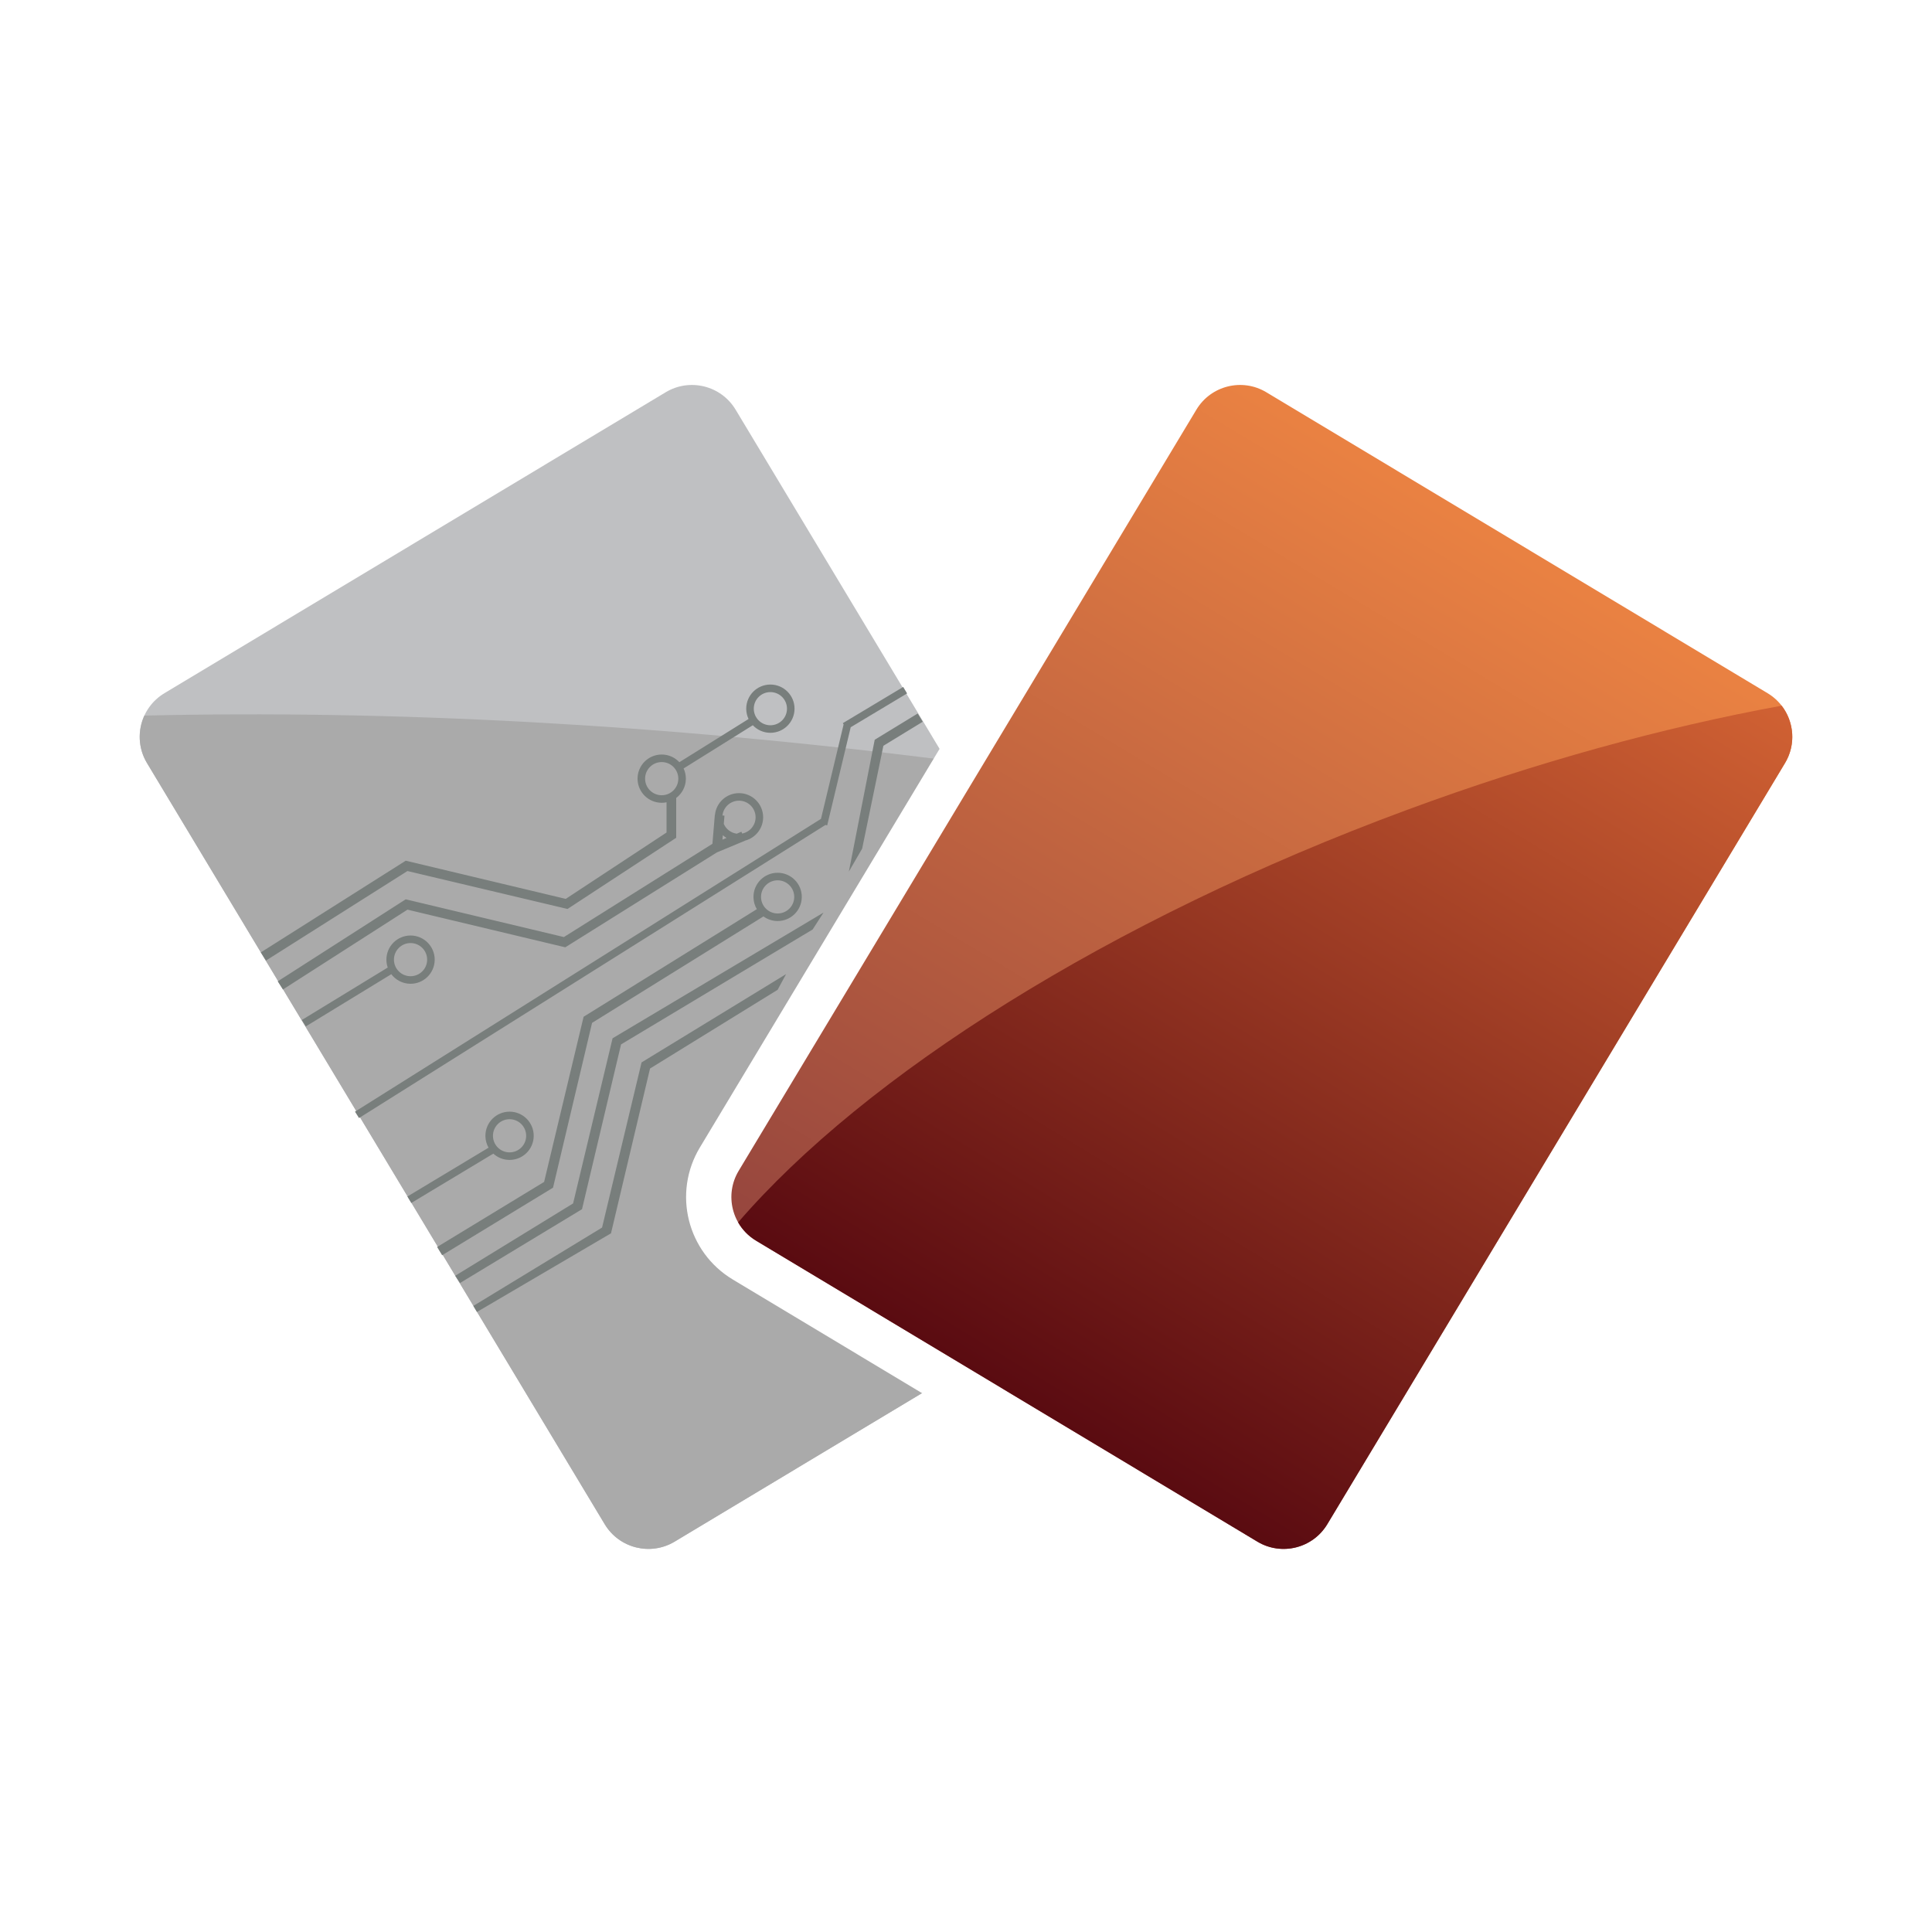
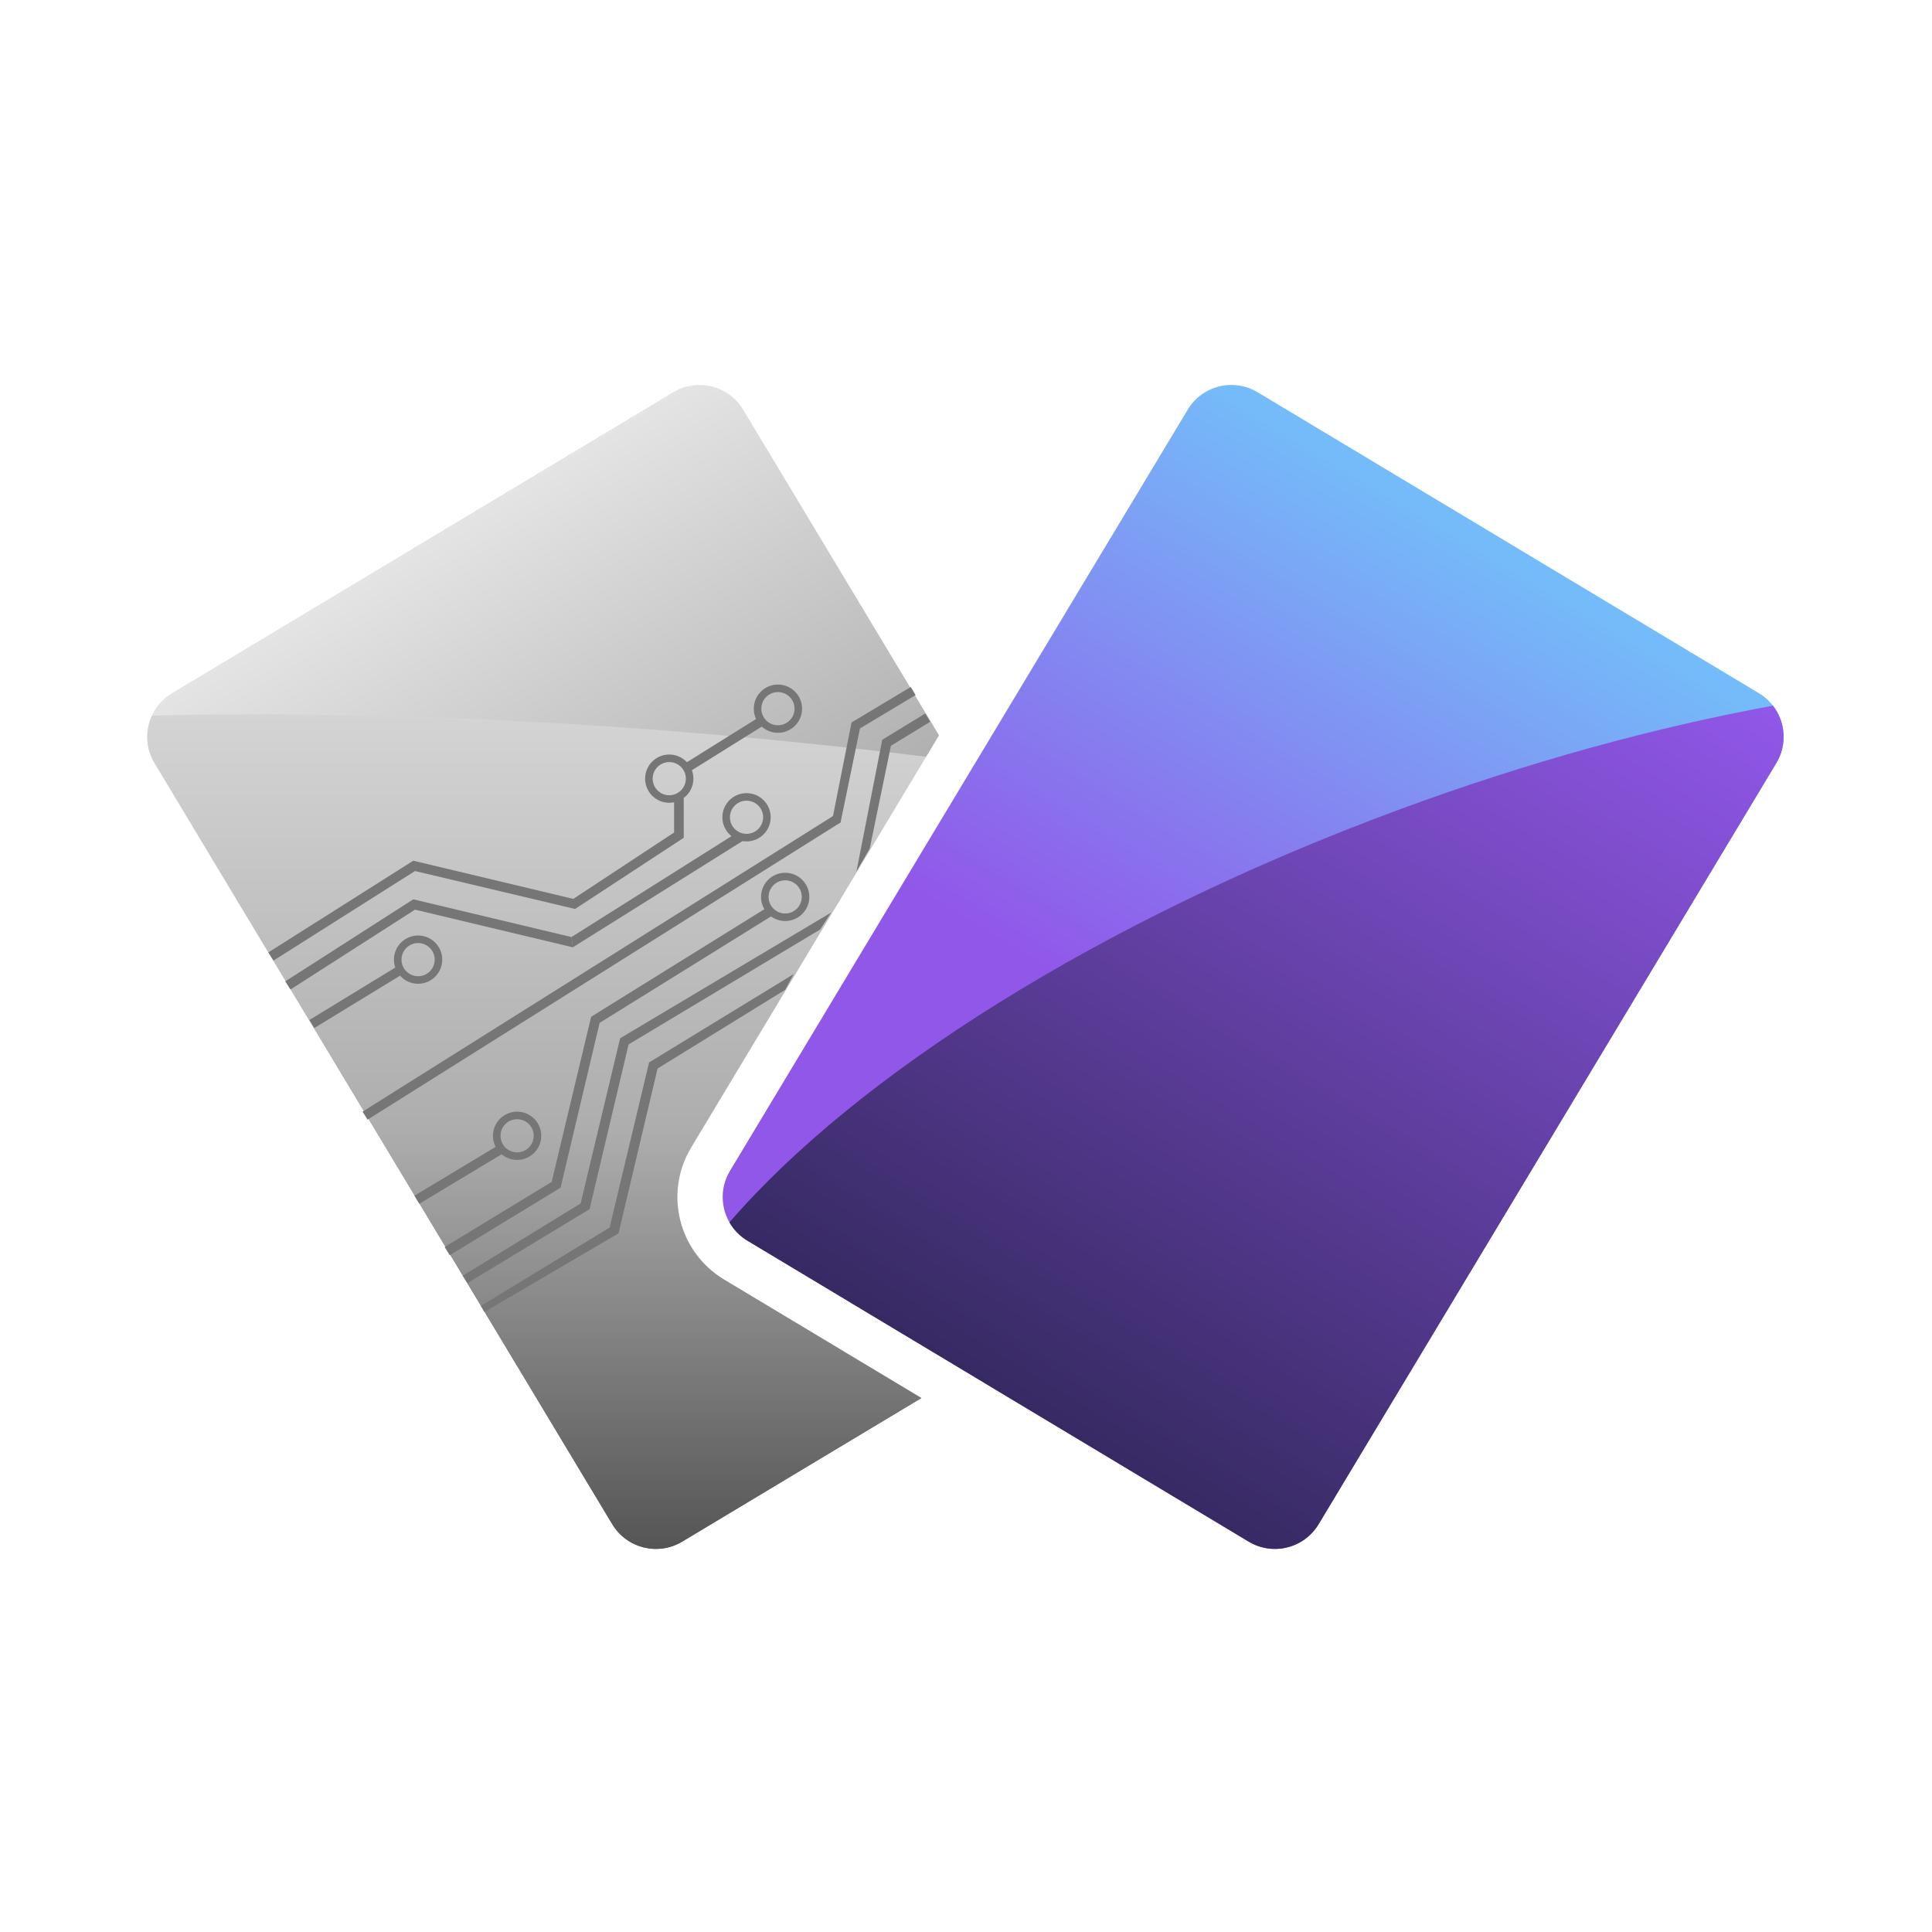
<svg xmlns="http://www.w3.org/2000/svg" width="1024" height="1024" viewBox="0 0 1024 1024" fill="none">
  <rect width="1024" height="1024" fill="white" />
-   <rect width="363.89" height="524.738" rx="27" transform="matrix(0.857349 -0.514735 0.515341 0.856985 64 381.307)" fill="#BFC0C2" />
-   <path d="M76.515 379.28C206.302 376.221 350.397 383.7 501.625 402.938L632.486 620.554C640.17 633.333 636.036 649.915 623.252 657.59L357.568 817.102C344.783 824.778 328.189 820.64 320.504 807.861L77.915 404.446C73.142 396.509 72.929 387.106 76.515 379.28Z" fill="#AAAAAA" />
-   <rect x="-4.104" y="-16.461" width="387.89" height="548.738" rx="39" transform="matrix(0.857349 0.514735 -0.515341 0.856985 638.951 193.758)" fill="url(#paint0_linear_4_74)" stroke="white" stroke-width="24" />
-   <path d="M944.308 374.026C950.917 382.569 951.989 394.629 946.086 404.446L703.495 807.862C695.81 820.641 679.217 824.778 666.432 817.102L400.749 657.59C396.651 655.13 393.444 651.754 391.228 647.882C458.361 570.08 587.31 487.77 746.045 429.145C814.626 403.817 881.861 385.46 944.308 374.026Z" fill="url(#paint1_linear_4_74)" />
-   <path d="M412.16 524.615L344.53 566.337L323.84 653.686L252.8 695.359L250.88 692.161L319.111 650.633L340.039 563.102L340.175 563.017L416.64 516.302L412.16 524.615ZM430.72 492.641L329.17 553.548L308.48 640.896L243.84 680.011L241.28 676.174L303.752 637.843L324.678 550.312L324.815 550.227L436.48 483.688L430.72 492.641ZM412.16 462.585C419.229 462.585 424.96 468.311 424.96 475.375L424.956 475.705C424.78 482.616 419.119 488.164 412.16 488.164C409.35 488.164 406.752 487.258 404.64 485.724L313.81 542.142L293.12 629.492L234.343 665.302L231.68 660.932L288.391 626.439L308.996 540.259L309.319 538.908L309.455 538.823L401.138 481.877C400.062 480.06 399.421 477.955 399.364 475.705L399.36 475.375C399.36 468.311 405.091 462.585 412.16 462.585ZM270.08 589.204C277.149 589.204 282.88 594.93 282.88 601.994L282.876 602.324C282.7 609.235 277.038 614.783 270.08 614.783C266.762 614.783 263.741 613.519 261.467 611.45L217.992 637.599L215.927 634.174L258.942 608.3C257.935 606.529 257.339 604.494 257.284 602.324L257.28 601.994C257.28 594.93 263.011 589.204 270.08 589.204ZM270.08 593.204C265.217 593.204 261.28 597.142 261.28 601.994C261.28 606.845 265.217 610.783 270.08 610.783C274.943 610.783 278.879 606.845 278.88 601.994C278.88 597.142 274.943 593.204 270.08 593.204ZM480.779 367.533L450.889 385.451L438.426 437.47L437.504 437.25L190.291 592.59L188.16 589.204L435.14 434.009L447.131 383.974L446.719 383.289L478.72 364.104L480.779 367.533ZM217.599 495.839C224.669 495.839 230.399 501.565 230.399 508.629L230.395 508.959C230.22 515.87 224.558 521.418 217.599 521.418C213.433 521.417 209.733 519.427 207.395 516.347L162.088 544.014L160.001 540.602L205.505 512.816C205.084 511.603 204.838 510.307 204.803 508.959L204.8 508.629C204.8 501.565 210.53 495.839 217.599 495.839ZM391.679 420.379C398.749 420.379 404.479 426.105 404.479 433.169L404.475 433.499C404.328 439.298 400.317 444.136 394.919 445.543L394.928 445.565L379.971 451.791L299.611 502.093L215.971 482.135L149.965 524.444L147.2 520.139L215.04 476.654L298.88 496.659L377.6 447.237L378.88 431.889L378.942 431.894C379.582 425.429 385.041 420.379 391.679 420.379ZM217.599 499.839C212.737 499.839 208.8 503.777 208.8 508.629C208.8 513.48 212.737 517.417 217.599 517.418C222.462 517.418 226.399 513.48 226.399 508.629C226.399 503.777 222.462 499.839 217.599 499.839ZM408.32 362.825C415.389 362.825 421.12 368.551 421.12 375.615L421.116 375.945C420.941 382.856 415.279 388.404 408.32 388.404C404.65 388.404 401.342 386.859 399.008 384.386L362.321 407.298C363.089 408.94 363.519 410.772 363.519 412.705L363.515 413.035C363.413 417.085 361.424 420.666 358.396 422.937H358.4V444.04L300.8 481.769L215.953 461.667L140.978 509.114L138.24 504.792L215.04 456.19L299.86 476.429L353.28 441.249V425.238C352.453 425.406 351.596 425.494 350.719 425.494C343.761 425.494 338.099 419.946 337.924 413.035L337.92 412.705C337.92 405.642 343.651 399.915 350.719 399.915C354.414 399.915 357.741 401.482 360.077 403.983L396.749 381.082C396.007 379.517 395.571 377.78 395.524 375.945L395.52 375.615C395.52 368.551 401.251 362.825 408.32 362.825ZM412.16 466.585C407.297 466.585 403.36 470.523 403.36 475.375C403.36 480.226 407.297 484.164 412.16 484.164C417.023 484.164 420.96 480.226 420.96 475.375C420.96 470.523 417.023 466.585 412.16 466.585ZM489.07 382.539L468.206 395.279L456.96 449.796L449.92 461.946L463.615 392.086L486.4 378.173L489.07 382.539ZM382.923 445.02L385.075 444.124C384.376 443.702 383.721 443.216 383.118 442.674L382.923 445.02ZM391.679 424.379C387.136 424.379 383.401 427.818 382.93 432.226L383.982 432.314L383.617 436.69C384.823 439.44 387.396 441.454 390.48 441.874L392.96 440.842L393.357 441.796C397.417 441.013 400.479 437.447 400.479 433.169C400.479 428.317 396.542 424.379 391.679 424.379ZM350.719 403.915C345.857 403.915 341.92 407.854 341.92 412.705C341.92 417.556 345.857 421.494 350.719 421.494C355.583 421.494 359.519 417.556 359.519 412.705C359.519 407.854 355.582 403.915 350.719 403.915ZM408.32 366.825C403.457 366.825 399.52 370.764 399.52 375.615C399.52 380.466 403.457 384.404 408.32 384.404C413.183 384.404 417.12 380.466 417.12 375.615C417.12 370.764 413.183 366.825 408.32 366.825Z" fill="#787E7C" />
+   <rect width="363.89" height="524.738" rx="27" transform="matrix(0.857349 -0.514735 0.515341 0.856985 68 381.307)" fill="url(#paint0_linear_4_74)" />
+   <path d="M80.515 379.28C210.302 376.221 354.396 383.699 505.624 402.938L636.486 620.554C644.171 633.333 640.036 649.914 627.252 657.59L361.567 817.102C348.783 824.777 332.19 820.64 324.505 807.861L81.914 404.445C77.142 396.509 76.929 387.106 80.515 379.28Z" fill="url(#paint1_linear_4_74)" />
+   <path d="M221.6 497.838C227.566 497.838 232.4 502.671 232.4 508.628C232.399 514.586 227.566 519.418 221.6 519.418C215.634 519.417 210.8 514.586 210.8 508.628C210.8 502.671 215.634 497.839 221.6 497.838Z" stroke="#767676" stroke-width="4" />
+   <path d="M274.08 591.204C280.046 591.204 284.88 596.036 284.88 601.994C284.879 607.951 280.046 612.783 274.08 612.783C268.114 612.783 263.28 607.951 263.28 601.994C263.28 596.036 268.114 591.204 274.08 591.204Z" stroke="#767676" stroke-width="4" />
+   <path d="M416.16 464.585C422.126 464.585 426.96 469.418 426.96 475.375C426.959 481.332 422.126 486.164 416.16 486.164C410.194 486.164 405.36 481.332 405.36 475.375C405.36 469.418 410.194 464.585 416.16 464.585Z" stroke="#767676" stroke-width="4" />
+   <path d="M395.68 422.379C401.646 422.379 406.48 427.211 406.48 433.169C406.479 439.126 401.646 443.958 395.68 443.958C389.714 443.958 384.88 439.126 384.88 433.169C384.88 427.211 389.714 422.379 395.68 422.379Z" stroke="#767676" stroke-width="4" />
+   <path d="M412.32 364.825C418.286 364.825 423.12 369.657 423.12 375.615C423.119 381.572 418.286 386.404 412.32 386.404C406.354 386.404 401.52 381.572 401.52 375.615C401.52 369.657 406.354 364.825 412.32 364.825Z" stroke="#767676" stroke-width="4" />
+   <path d="M354.72 401.915C360.686 401.915 365.52 406.748 365.52 412.705C365.519 418.663 360.686 423.494 354.72 423.494C348.754 423.494 343.92 418.663 343.92 412.705C343.92 406.748 348.754 401.915 354.72 401.915Z" stroke="#767676" stroke-width="4" />
+   <line y1="-2.5" x2="53.992" y2="-2.5" transform="matrix(-0.853467 0.521146 -0.521754 -0.853096 210.08 512.465)" stroke="#767676" stroke-width="5" />
+   <line y1="-2.5" x2="48.291" y2="-2.5" transform="matrix(-0.848189 0.529694 -0.530304 -0.847808 403.36 379.452)" stroke="#767676" stroke-width="5" />
+   <path d="M493.07 382.539L472.206 395.279L460.96 449.795L453.92 461.946L467.615 392.086L490.4 378.173L493.07 382.539Z" fill="#767676" />
+   <path d="M409.902 484.942L317.81 542.143L297.12 629.491L238.342 665.303L235.68 660.933L292.391 626.439L312.996 540.259L313.319 538.908L313.455 538.823L407.2 480.597L409.902 484.942Z" fill="#767676" />
+   <path d="M348.53 566.337L416.16 524.615L420.64 516.302L344.175 563.017L344.039 563.102L323.111 650.633L254.88 692.161L256.8 695.359L327.84 653.686L348.53 566.337Z" fill="#767676" />
+   <path d="M434.72 492.641L333.17 553.547L312.48 640.896L247.84 680.011L245.28 676.174L307.751 637.843L328.679 550.312L328.815 550.227L440.48 483.688L434.72 492.641Z" fill="#767676" />
+   <path d="M362.4 443.4V444.04L304.8 481.77L219.952 461.667L144.979 509.114L142.24 504.791L219.04 456.19L303.86 476.429L357.28 441.248V422.937H362.4V443.4Z" fill="#767676" />
+   <path d="M302.88 496.659L303.611 502.093L219.971 482.136L153.965 524.444L151.2 520.139L219.04 476.654L302.88 496.659Z" fill="#767676" />
+   <path d="M388 443L394 445.5L303.611 502.093L302.88 496.659L388 443Z" fill="#767676" />
+   <path d="M265.157 609.303L220.96 635.886" stroke="#767676" stroke-width="5" />
+   <path d="M485.292 368.392L455.788 386.079L445.5 436L443.142 437.401L194.822 593.437L192.161 589.203L440.482 433.168L441.5 432.5L451.34 382.916L482.721 364.103L485.292 368.392Z" fill="#767676" />
+   <rect x="-4.104" y="-16.461" width="387.89" height="548.738" rx="39" transform="matrix(0.857349 0.514735 -0.515341 0.856985 634.351 193.758)" fill="url(#paint2_linear_4_74)" stroke="white" stroke-width="24" />
+   <path d="M939.708 374.026C946.317 382.569 947.389 394.629 941.486 404.446L698.895 807.862C691.21 820.641 674.617 824.778 661.832 817.102L396.149 657.59C392.051 655.13 388.844 651.754 386.628 647.882C453.761 570.08 582.71 487.77 741.445 429.145C810.026 403.817 877.261 385.46 939.708 374.026Z" fill="url(#paint3_linear_4_74)" />
  <defs>
    <linearGradient id="paint0_linear_4_74" x1="181.945" y1="0" x2="181.945" y2="524.738" gradientUnits="userSpaceOnUse">
-       <stop stop-color="#E98142" />
-       <stop offset="1" stop-color="#95453E" />
+       <stop stop-color="#E4E4E4" />
+       <stop offset="1" stop-color="#717171" />
    </linearGradient>
-     <linearGradient id="paint1_linear_4_74" x1="943.554" y1="373.848" x2="671.44" y2="821.476" gradientUnits="userSpaceOnUse">
-       <stop stop-color="#D06133" />
-       <stop offset="1" stop-color="#5A0B11" />
+     <linearGradient id="paint1_linear_4_74" x1="359.201" y1="378.618" x2="359.201" y2="820.959" gradientUnits="userSpaceOnUse">
+       <stop stop-color="#D4D4D4" />
+       <stop offset="0.5" stop-color="#ADADAD" />
+       <stop offset="1" stop-color="#555555" />
+     </linearGradient>
+     <linearGradient id="paint2_linear_4_74" x1="181.945" y1="0" x2="181.945" y2="524.738" gradientUnits="userSpaceOnUse">
+       <stop stop-color="#74BCF9" />
+       <stop offset="0.601" stop-color="#9157E9" />
+     </linearGradient>
+     <linearGradient id="paint3_linear_4_74" x1="938.954" y1="373.848" x2="666.84" y2="821.476" gradientUnits="userSpaceOnUse">
+       <stop stop-color="#9157E9" />
+       <stop offset="1" stop-color="#372A63" />
    </linearGradient>
  </defs>
</svg>
